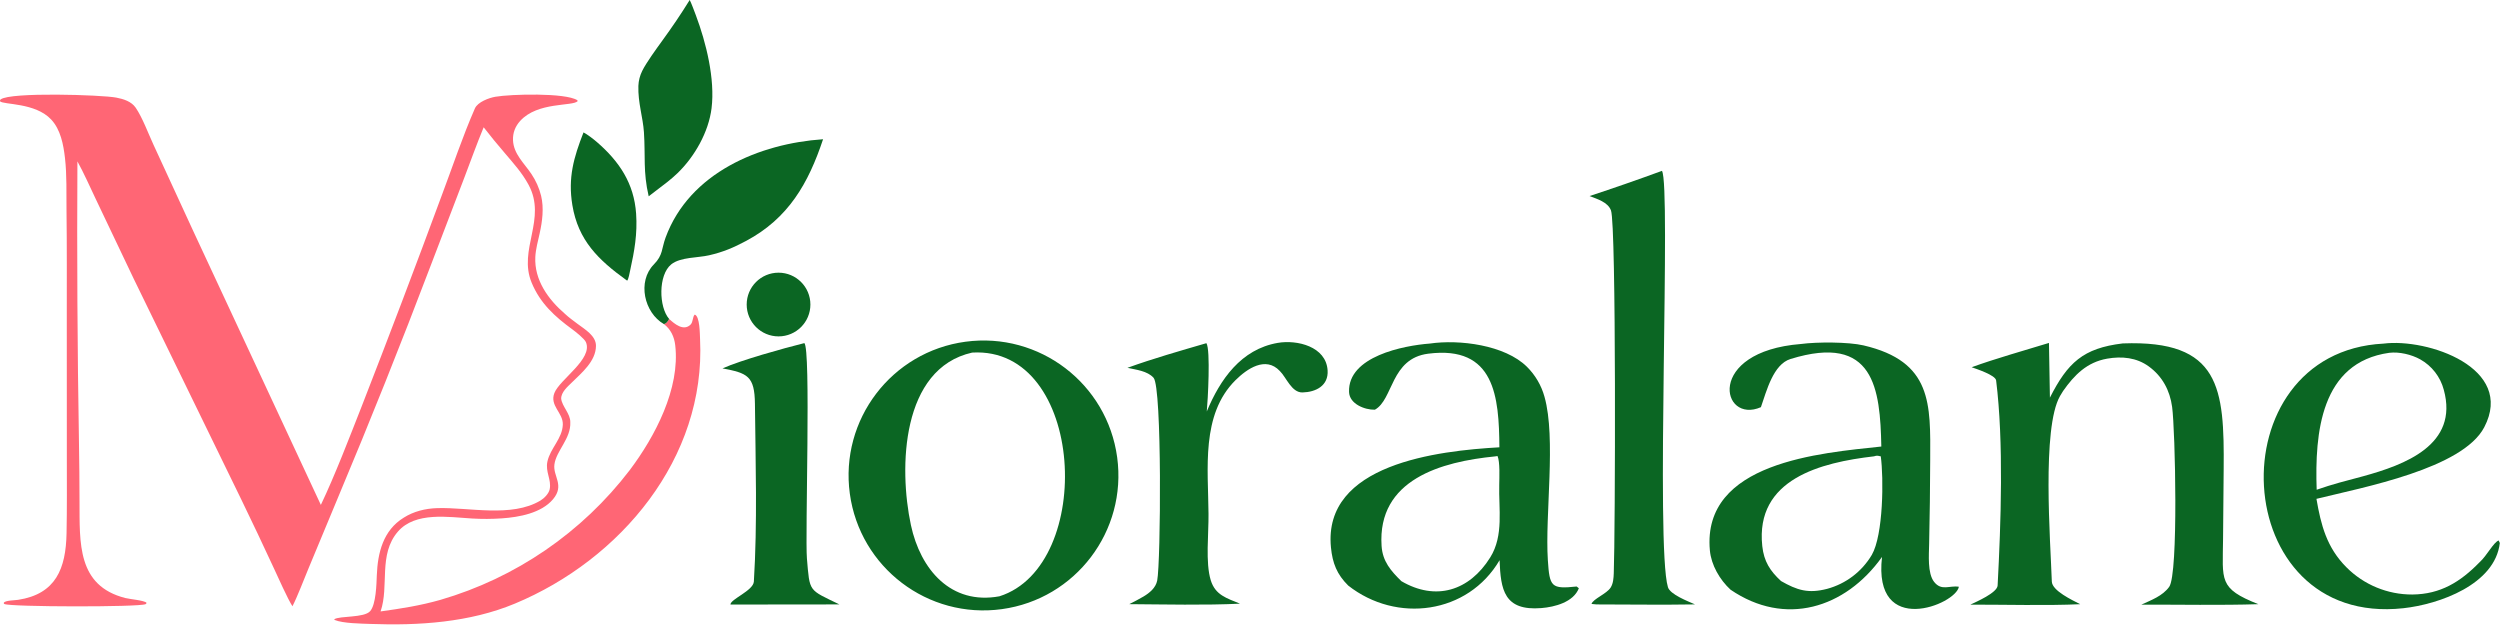
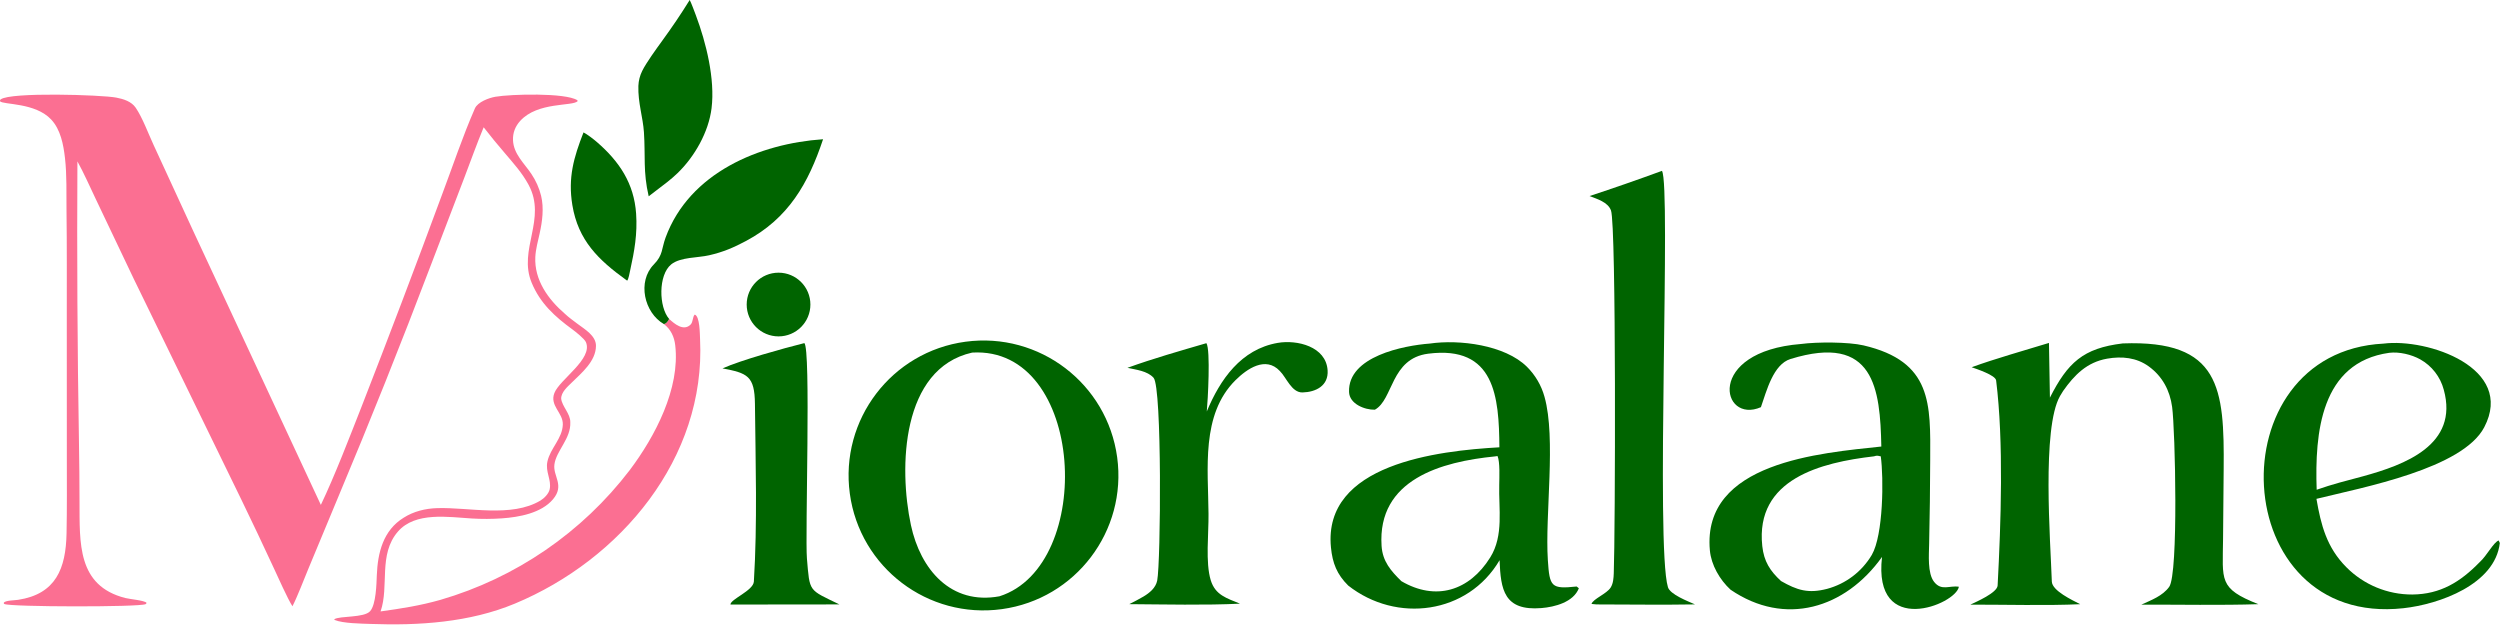
<svg xmlns="http://www.w3.org/2000/svg" width="981" height="245" viewBox="0 0 981 245" fill="none">
-   <path d="M125.904 198.12C131.391 186.643 137.236 171.378 141.902 159.513C152.637 131.981 163.126 104.354 173.362 76.634C177.639 65.277 181.499 53.625 186.352 42.545C187.462 40.012 191.892 38.4 194.382 37.968C200.415 36.921 221.79 36.339 226.54 39.318L226.678 39.697C224.653 41.815 210.99 39.867 204.114 47.451C202.185 49.577 201.183 52.142 201.302 55.022C201.524 60.42 205.707 64.053 208.514 68.253C210.282 70.872 211.576 73.782 212.335 76.85C213.489 81.669 212.816 86.837 211.758 91.603C211.107 94.537 210.21 97.831 210.061 100.783C209.6 109.885 215.117 117.493 221.713 123.175C223.254 124.617 224.929 125.792 226.601 127.064C229.375 129.174 233.899 131.687 233.86 135.739C233.799 141.764 228.287 146.261 224.328 150.15C222.742 151.708 220.176 153.878 220.204 156.437C220.568 159.553 223.864 162.339 223.784 165.705C224.074 172.097 218.268 176.845 217.551 182.243C216.932 186.919 221.654 190.387 217.004 195.91C212.419 201.362 203.677 202.943 196.939 203.405C193.03 203.676 189.106 203.695 185.194 203.459C176.018 202.917 162.967 200.705 156.14 208.599C148.356 217.598 152.791 230.007 149.336 239.926C157.586 238.768 164.781 237.665 172.834 235.381C202.393 226.772 228.423 208.931 247.112 184.469C257.031 171.305 266.959 152.455 264.957 135.445C264.572 132.164 263.227 129.247 260.55 127.192C261.716 126.748 261.938 126.198 262.573 125.15C264.616 127.05 268.206 130.088 270.96 127.393C272.027 126.35 271.723 124.293 272.618 123.446C274.641 124.1 274.605 131.121 274.704 133.114C276.995 179.826 243.484 219.623 201.989 236.878C184.229 244.261 164.328 245.536 145.287 244.831C141.561 244.681 134.694 244.639 131.33 243.284L131.154 242.995C133.455 241.575 142.809 242.511 145.221 239.842C147.578 237.235 147.73 229.068 147.86 225.768C148.211 216.87 150.355 208.104 158.405 203.146C162.301 200.668 166.872 199.533 171.568 199.388C183.996 199.007 200.716 203.188 212.048 196.431C213.519 195.553 215.329 193.748 215.694 191.987C216.474 188.24 213.928 185.179 214.802 181.126C215.939 175.85 220.683 172.109 220.851 166.574C220.988 161.961 215.612 159.235 217.534 154.24C219.594 148.884 232.783 140.853 229.908 134.246C229.338 132.937 225.933 130.221 224.611 129.257C217.737 124.245 211.976 119.045 208.617 110.923C203.22 97.879 214.676 85.958 207.403 72.5C204.85 67.775 201.566 64.19 198.117 60.114C195.253 56.797 192.479 53.407 189.79 49.946C187.165 56.263 184.652 63.275 182.205 69.706L169.095 103.978C157.459 134.638 145.289 165.093 132.591 195.326L120.967 223.269C119.342 227.179 116.577 234.414 114.754 237.889C113.007 235.278 108.908 226.067 107.427 222.895C103.285 213.95 99.064 205.042 94.765 196.174L52.52 109.493L37.568 78.083C35.527 73.821 32.649 67.348 30.377 63.333C30.166 100.201 30.37 137.071 30.99 173.935C31.119 181.526 31.189 189.119 31.2 196.709C31.288 213.063 30.234 229.85 49.19 234.669C50.962 235.119 56.574 235.577 57.487 236.523C57.353 236.934 57.458 236.906 57.107 237.074C54.619 238.275 4.145 238.193 1.734 237.018C1.656 236.981 1.587 236.927 1.513 236.883L1.522 236.423C2.464 235.561 5.684 235.591 7.115 235.372C21.976 233.088 25.84 223.04 26.114 209.316C26.312 199.414 26.229 189.474 26.227 179.606L26.208 124.967C26.203 110.819 26.278 96.664 26.097 82.517C26.01 75.756 26.271 68.683 25.494 61.978C24.891 56.77 23.813 50.905 20.108 46.922C13.839 40.182 1.323 41.173 0 39.739C0.032 39.354 -0.058 39.264 0.27 39.007C4.033 36.059 39.975 37.21 45.631 38.3C48.438 38.841 51.544 39.786 53.239 42.257C55.901 46.138 58.218 52.466 60.25 56.847L75.907 90.827L125.904 198.12Z" fill="#FF6675" />
-   <path d="M260.551 127.192C252.785 122.765 249.954 110.481 256.594 103.739C260.2 100.078 259.56 97.626 261.162 93.256C270.512 67.752 298.048 56.329 322.975 54.637C317.208 71.918 309.431 85.635 292.788 94.528C287.888 97.147 283.784 98.906 278.266 100.168C273.865 101.205 266.983 100.84 263.395 103.737C258.259 107.884 258.481 120.485 262.573 125.15C261.938 126.198 261.716 126.748 260.551 127.192Z" fill="#0B6623" />
-   <path d="M270.637 0C271.102 0.72 272.658 4.928 273.055 5.984C277.081 16.709 280.629 31.006 279.22 42.45C278.064 51.83 272.574 61.457 265.88 67.929C263.318 70.407 260.225 72.715 257.348 74.881L254.545 77.03C252.292 67.317 253.312 61.37 252.679 51.875C252.285 45.976 250.302 40.271 250.498 33.72C250.577 31.673 251.091 29.666 252.002 27.831C253.539 24.67 257.558 19.163 259.751 16.139C263.799 10.561 267.01 5.847 270.637 0Z" fill="#0B6623" />
-   <path d="M228.967 51.963C230.454 52.708 232.935 54.628 234.198 55.722C243.038 63.361 248.802 71.98 249.613 83.84C250.152 91.757 248.966 98.437 247.268 106.129C247.058 107.09 246.663 109.476 246.107 110.126L245.724 109.865C234.845 102.016 226.869 94.348 224.59 80.473C222.822 69.7 225.132 61.797 228.967 51.963Z" fill="#0B6623" />
-   <path d="M378.88 134.09C407.824 130.204 434.447 150.496 438.379 179.44C442.308 208.385 422.067 235.047 393.136 239.027C364.139 243.015 337.409 222.709 333.468 193.699C329.527 164.689 349.87 137.985 378.88 134.09ZM392.184 233.986C429.976 222.017 425.869 135.729 381.476 138.354C353.647 144.606 352.633 183.502 357.441 206.04C361.156 223.457 373.146 237.507 392.184 233.986Z" fill="#0B6623" />
-   <path d="M706.705 134.981C713.043 134.135 725.335 134.154 731.223 135.527C758.268 141.833 757.518 158.528 757.413 180.477C757.375 191.466 757.24 202.456 756.993 213.443C756.918 217.742 756.295 224.939 758.935 228.317C761.86 232.044 764.98 229.642 768.663 230.241C767.545 237.204 734.838 250.401 738.505 218.547C724.053 238.77 700.443 245.999 679.06 231.391C674.838 227.504 671.47 221.705 670.953 215.962C667.788 181.254 714.573 177.775 738.235 175.217C737.778 152.545 735.468 130.72 702.595 140.87C695.845 142.956 693.243 153.263 690.978 159.778C675.37 166.596 669.04 137.968 706.705 134.981ZM698.875 228C705.175 231.598 709.525 232.99 716.935 231.072C724.293 229.093 730.585 224.321 734.478 217.772C739.053 209.921 739.18 187.49 738.018 179.076C736.66 178.796 736.645 178.671 735.348 179.066C714.64 181.457 688.675 187.896 691.518 214.293C692.17 220.296 694.54 224.007 698.875 228Z" fill="#0B6623" />
-   <path d="M561.048 134.814C572.65 133.124 590.485 135.35 599.148 143.904C602.448 147.17 604.84 151.249 606.07 155.731C610.66 172.067 606.22 201.976 607.375 219.792C608.058 230.315 608.673 231.202 618.678 230.144L619.54 230.839C617.425 236.282 610.113 238.186 604.833 238.611C590.17 239.792 588.865 231.403 588.438 219.817C575.995 241.041 547.99 244.676 529.038 229.771C524.605 225.388 522.865 220.976 522.265 214.809C519.063 182.013 564.31 176.884 588.363 175.522C588.22 155.726 586.6 135.449 560.425 138.789C545.62 140.678 546.79 156.755 539.5 160.77C535.473 160.86 529.54 158.495 529.368 153.833C528.843 139.84 550.81 135.591 561.048 134.814ZM549.895 228.048C563.32 235.91 576.543 231.949 584.785 218.703C590.133 210.114 588.033 199.65 588.303 190.136C588.333 187.416 588.64 181.251 587.628 178.946L586.668 179.093C565.683 181.155 540.415 188.097 542.133 214.231C542.53 220.308 545.77 224.001 549.895 228.048Z" fill="#0B6623" />
-   <path d="M935.313 134.832C952.541 132.655 987.026 144.316 974.816 167.653C966.318 183.89 927.506 191.19 908.973 195.746C910.743 206.032 912.993 214.827 920.711 222.577C927.558 229.472 936.888 233.331 946.608 233.288C957.656 233.188 965.456 228.335 972.948 220.662C975.903 218.011 978.363 212.895 980.463 212.076L980.928 213.068C979.061 229.322 957.258 237.106 943.098 238.664C873.753 246.29 869.133 138.201 935.313 134.832ZM927.243 186.894C943.496 182.426 964.923 174.649 958.938 152.938C957.596 147.878 954.266 143.576 949.698 141.012C946.256 139.105 941.456 137.97 937.541 138.441C910.616 142.213 908.291 169.91 909.063 192.173C915.123 190.032 921.041 188.537 927.243 186.894Z" fill="#0B6623" />
-   <path d="M832.96 134.758C871.27 133.315 872.853 152.314 872.568 184.118L872.328 211.385C872.2 227.797 870.431 230.861 886.173 237.081C871.526 237.56 855.078 237.23 840.28 237.26C844.18 235.459 848.59 233.873 851.193 230.278C854.86 225.21 853.571 168.773 852.341 159.676C851.471 153.226 848.53 147.683 843.19 143.791C838.375 140.282 832.585 139.731 826.855 140.737C818.935 142.127 814.015 147.087 809.56 153.428C809.14 154.079 808.735 154.741 808.345 155.414C801.168 168.018 804.595 212.216 805.135 228.192C805.255 231.816 813.108 235.455 816.273 237.089C803.2 237.697 786.498 237.241 773.148 237.256C775.465 236.176 783.715 232.592 783.865 229.764C785.163 205.228 786.295 173.552 783.28 149.278C783.018 147.181 775.511 144.763 773.673 144.102C783.108 140.668 794.29 137.563 804.01 134.566L804.385 156.037C811.338 142.356 817.368 136.623 832.96 134.758Z" fill="#0B6623" />
-   <path d="M652.15 67.045C655.773 72.454 649.608 214.2 654.498 230.409C655.353 233.257 662.238 235.887 665.125 237.167C652.428 237.387 639.198 237.192 626.463 237.175L624.513 236.987C625.075 235.023 630.513 233.011 632.05 230.511C633.055 228.874 633.168 226.792 633.243 224.916C633.813 210.481 634.263 88.444 632.155 82.591C630.97 79.298 626.68 78.086 623.74 76.929C633.265 73.793 642.738 70.498 652.15 67.045Z" fill="#0B6623" />
-   <path d="M473.538 161.466C478.765 148.893 486.978 137.057 501.355 134.555C508.99 133.227 520.345 135.968 520.953 145.317C521.35 151.371 516.348 153.869 511.083 153.996C506.8 154.071 504.79 148.12 502.203 145.58C496.63 139.631 489.288 144.741 484.803 149.19C471.198 162.679 474.1 183.949 474.22 201.668C474.31 209.455 472.968 220.756 475.098 227.692C476.898 233.548 481.383 234.728 486.58 236.88C472.908 237.552 456.835 237.165 443.11 237.07C444.993 236.112 446.898 235.156 448.713 234.074C451.105 232.651 453.528 230.665 454.09 227.782C455.485 220.632 456.018 151.974 452.665 148.246C450.213 145.526 445.788 145.089 442.405 144.334C452.643 140.627 462.955 137.718 473.395 134.661C475.068 137.283 473.95 157.366 473.538 161.466Z" fill="#0B6623" />
-   <path d="M315.6 134.641C318.27 136.257 315.867 210.256 316.639 219.193C317.79 232.513 317.119 231.203 329.385 237.174L286.623 237.222C286.587 235.12 295.587 231.8 295.816 228.215C297.228 205.201 296.476 181.617 296.238 158.506C296.124 147.474 293.274 146.419 283.515 144.556C290.922 141.267 307.328 136.705 315.6 134.641Z" fill="#0B6623" />
-   <circle cx="305.5" cy="119.5" r="12.5" fill="#0B6623" />
+   <path d="M125.904 198.119C131.391 186.642 137.236 171.377 141.902 159.513C152.637 131.981 163.126 104.353 173.362 76.633C177.639 65.276 181.499 53.624 186.352 42.544C187.462 40.011 191.892 38.4 194.382 37.967C200.415 36.921 221.79 36.338 226.54 39.318L226.678 39.696C224.653 41.814 210.99 39.866 204.114 47.451C202.185 49.577 201.183 52.141 201.302 55.021C201.524 60.419 205.707 64.052 208.514 68.253C210.282 70.872 211.576 73.782 212.335 76.85C213.489 81.668 212.816 86.837 211.758 91.602C211.107 94.537 210.21 97.83 210.061 100.783C209.6 109.884 215.117 117.492 221.713 123.174C223.254 124.617 224.929 125.792 226.601 127.063C229.375 129.174 233.899 131.687 233.86 135.739C233.799 141.764 228.287 146.26 224.328 150.15C222.742 151.707 220.176 153.877 220.204 156.437C220.568 159.553 223.864 162.339 223.784 165.704C224.074 172.097 218.268 176.845 217.551 182.242C216.932 186.918 221.654 190.386 217.004 195.91C212.419 201.361 203.677 202.942 196.939 203.405C193.03 203.676 189.106 203.694 185.194 203.458C176.018 202.917 162.967 200.705 156.14 208.599C148.356 217.598 152.791 230.006 149.336 239.925C157.586 238.767 164.781 237.665 172.834 235.381C202.393 226.772 228.423 208.931 247.112 184.468C257.031 171.305 266.959 152.455 264.957 135.445C264.572 132.163 263.227 129.247 260.55 127.191C261.716 126.747 261.938 126.198 262.573 125.149C264.616 127.049 268.206 130.087 270.96 127.392C272.027 126.349 271.723 124.293 272.618 123.445C274.641 124.099 274.605 131.121 274.704 133.114C276.995 179.825 243.484 219.623 201.989 236.878C184.229 244.26 164.328 245.535 145.287 244.83C141.561 244.681 134.694 244.639 131.33 243.284L131.154 242.994C133.455 241.574 142.809 242.511 145.221 239.841C147.578 237.235 147.73 229.068 147.86 225.767C148.211 216.869 150.355 208.104 158.405 203.145C162.301 200.667 166.872 199.532 171.568 199.388C183.996 199.007 200.716 203.187 212.048 196.431C213.519 195.553 215.329 193.747 215.694 191.986C216.474 188.24 213.928 185.178 214.802 181.126C215.939 175.85 220.683 172.108 220.851 166.573C220.988 161.96 215.612 159.235 217.534 154.239C219.594 148.884 232.783 140.853 229.908 134.246C229.338 132.936 225.933 130.221 224.611 129.256C217.737 124.244 211.976 119.044 208.617 110.923C203.22 97.879 214.676 85.958 207.403 72.499C204.85 67.774 201.566 64.19 198.117 60.114C195.253 56.797 192.479 53.406 189.79 49.946C187.165 56.263 184.652 63.275 182.205 69.706L169.095 103.978C157.459 134.637 145.289 165.092 132.591 195.326L120.967 223.268C119.342 227.178 116.577 234.414 114.754 237.889C113.007 235.278 108.908 226.066 107.427 222.895C103.285 213.95 99.064 205.042 94.765 196.174L52.52 109.492L37.568 78.082C35.527 73.821 32.649 67.348 30.377 63.332C30.166 100.2 30.37 137.07 30.99 173.935C31.119 181.525 31.189 189.118 31.2 196.709C31.288 213.062 30.234 229.85 49.19 234.668C50.962 235.119 56.574 235.577 57.487 236.523C57.353 236.934 57.458 236.906 57.107 237.074C54.619 238.274 4.145 238.192 1.734 237.018C1.656 236.98 1.587 236.927 1.513 236.882L1.522 236.422C2.464 235.56 5.684 235.591 7.115 235.371C21.976 233.087 25.84 223.04 26.114 209.316C26.312 199.413 26.229 189.473 26.227 179.606L26.208 124.966C26.203 110.818 26.278 96.663 26.097 82.516C26.01 75.755 26.271 68.683 25.494 61.977C24.891 56.769 23.813 50.905 20.108 46.922C13.839 40.182 1.323 41.172 0 39.738C0.032 39.353 -0.058 39.263 0.27 39.007C4.033 36.059 39.975 37.209 45.631 38.3C48.438 38.841 51.544 39.785 53.239 42.257C55.901 46.137 58.218 52.466 60.25 56.847L75.907 90.826L125.904 198.119Z" fill="#FB6F92" />
+   <path d="M260.55 127.191C252.784 122.764 249.954 110.48 256.594 103.739C260.2 100.077 259.56 97.626 261.162 93.255C270.511 67.751 298.047 56.329 322.974 54.636C317.208 71.918 309.431 85.635 292.787 94.528C287.887 97.146 283.784 98.905 278.265 100.167C273.865 101.205 266.982 100.839 263.395 103.736C258.259 107.883 258.481 120.485 262.573 125.149C261.937 126.198 261.715 126.747 260.55 127.191Z" fill="#006400" />
+   <path d="M270.637 0C271.102 0.72 272.658 4.928 273.055 5.984C277.081 16.709 280.629 31.006 279.22 42.45C278.064 51.83 272.574 61.457 265.88 67.929C263.318 70.407 260.225 72.715 257.348 74.881L254.545 77.03C252.292 67.317 253.312 61.37 252.679 51.875C252.285 45.976 250.302 40.271 250.498 33.72C250.577 31.673 251.091 29.666 252.002 27.831C253.539 24.67 257.558 19.163 259.751 16.139C263.799 10.561 267.01 5.847 270.637 0Z" fill="#006400" />
+   <path d="M228.967 51.962C230.455 52.707 232.935 54.627 234.199 55.721C243.039 63.36 248.803 71.979 249.613 83.839C250.153 91.757 248.966 98.436 247.268 106.129C247.058 107.089 246.663 109.475 246.108 110.125L245.725 109.864C234.846 102.015 226.87 94.347 224.59 80.472C222.822 69.7 225.132 61.797 228.967 51.962Z" fill="#006400" />
+   <path d="M378.881 134.09C407.825 130.204 434.448 150.496 438.38 179.44C442.309 208.385 422.068 235.047 393.137 239.027C364.14 243.015 337.41 222.709 333.469 193.699C329.528 164.689 349.871 137.985 378.881 134.09ZM392.185 233.986C429.977 222.017 425.87 135.729 381.477 138.354C353.648 144.606 352.634 183.502 357.442 206.04C361.157 223.457 373.147 237.507 392.185 233.986Z" fill="#006400" />
+   <path d="M706.706 134.981C713.044 134.135 725.336 134.154 731.224 135.527C758.269 141.833 757.519 158.528 757.414 180.477C757.376 191.466 757.241 202.456 756.994 213.443C756.919 217.742 756.296 224.939 758.936 228.317C761.861 232.044 764.981 229.642 768.664 230.241C767.546 237.204 734.839 250.401 738.506 218.547C724.054 238.77 700.444 245.999 679.061 231.391C674.839 227.504 671.471 221.705 670.954 215.962C667.789 181.254 714.574 177.775 738.236 175.217C737.779 152.545 735.469 130.72 702.596 140.87C695.846 142.956 693.244 153.263 690.979 159.778C675.371 166.596 669.041 137.968 706.706 134.981ZM698.876 228C705.176 231.598 709.526 232.99 716.936 231.072C724.294 229.093 730.586 224.321 734.479 217.772C739.054 209.921 739.181 187.49 738.019 179.076C736.661 178.796 736.646 178.671 735.349 179.066C714.641 181.457 688.676 187.896 691.519 214.293C692.171 220.296 694.541 224.007 698.876 228Z" fill="#006400" />
+   <path d="M561.047 134.814C572.65 133.124 590.485 135.35 599.147 143.904C602.447 147.17 604.84 151.249 606.07 155.731C610.66 172.067 606.22 201.976 607.375 219.792C608.057 230.315 608.672 231.202 618.677 230.144L619.54 230.839C617.425 236.282 610.112 238.186 604.832 238.611C590.17 239.792 588.865 231.403 588.437 219.817C575.995 241.041 547.99 244.676 529.037 229.771C524.605 225.388 522.865 220.976 522.265 214.809C519.062 182.013 564.31 176.884 588.362 175.522C588.22 155.726 586.6 135.449 560.425 138.789C545.62 140.678 546.79 156.755 539.5 160.77C535.472 160.86 529.54 158.495 529.367 153.833C528.842 139.84 550.81 135.591 561.047 134.814ZM549.895 228.048C563.32 235.91 576.542 231.949 584.785 218.703C590.132 210.114 588.032 199.65 588.302 190.136C588.332 187.416 588.64 181.251 587.627 178.946L586.667 179.093C565.682 181.155 540.415 188.097 542.132 214.231C542.53 220.308 545.77 224.001 549.895 228.048Z" fill="#006400" />
+   <path d="M935.313 134.832C952.541 132.655 987.026 144.316 974.816 167.653C966.318 183.89 927.506 191.19 908.973 195.746C910.743 206.032 912.993 214.827 920.711 222.577C927.558 229.472 936.888 233.331 946.608 233.288C957.656 233.188 965.456 228.335 972.948 220.662C975.903 218.011 978.363 212.895 980.463 212.076L980.928 213.068C979.061 229.322 957.258 237.106 943.098 238.664C873.753 246.29 869.133 138.201 935.313 134.832ZM927.243 186.894C943.496 182.426 964.923 174.649 958.938 152.938C957.596 147.878 954.266 143.576 949.698 141.012C946.256 139.105 941.456 137.97 937.541 138.441C910.616 142.213 908.291 169.91 909.063 192.173C915.123 190.032 921.041 188.537 927.243 186.894Z" fill="#006400" />
+   <path d="M832.961 134.758C871.271 133.315 872.853 152.314 872.568 184.118L872.328 211.385C872.201 227.797 870.431 230.861 886.173 237.081C871.526 237.56 855.078 237.23 840.281 237.26C844.181 235.459 848.591 233.873 851.193 230.278C854.861 225.21 853.571 168.773 852.341 159.676C851.471 153.226 848.531 147.683 843.191 143.791C838.376 140.282 832.586 139.731 826.856 140.737C818.936 142.127 814.016 147.087 809.561 153.428C809.141 154.079 808.736 154.741 808.346 155.414C801.168 168.018 804.596 212.216 805.136 228.192C805.256 231.816 813.108 235.455 816.273 237.089C803.201 237.697 786.498 237.241 773.148 237.256C775.466 236.176 783.716 232.592 783.866 229.764C785.163 205.228 786.296 173.552 783.281 149.278C783.018 147.181 775.511 144.763 773.673 144.102C783.108 140.668 794.291 137.563 804.011 134.566L804.386 156.037C811.338 142.356 817.368 136.623 832.961 134.758Z" fill="#006400" />
+   <path d="M652.15 67.045C655.773 72.454 649.608 214.2 654.498 230.409C655.353 233.257 662.238 235.887 665.125 237.167C652.428 237.388 639.198 237.192 626.463 237.175L624.513 236.987C625.075 235.023 630.513 233.011 632.05 230.511C633.055 228.874 633.168 226.792 633.243 224.916C633.813 210.481 634.263 88.444 632.155 82.591C630.97 79.298 626.68 78.086 623.74 76.929C633.265 73.793 642.738 70.498 652.15 67.045Z" fill="#006400" />
+   <path d="M473.539 161.466C478.766 148.893 486.979 137.057 501.356 134.555C508.991 133.227 520.346 135.968 520.954 145.317C521.351 151.371 516.349 153.869 511.084 153.996C506.801 154.071 504.791 148.12 502.204 145.58C496.631 139.631 489.289 144.741 484.804 149.19C471.199 162.679 474.101 183.949 474.221 201.668C474.311 209.455 472.969 220.756 475.099 227.692C476.899 233.548 481.384 234.728 486.581 236.88C472.909 237.552 456.836 237.165 443.111 237.07C444.994 236.112 446.899 235.156 448.714 234.074C451.106 232.651 453.529 230.665 454.091 227.782C455.486 220.632 456.019 151.974 452.666 148.246C450.214 145.526 445.789 145.089 442.406 144.334C452.644 140.627 462.956 137.718 473.396 134.661C475.069 137.283 473.951 157.366 473.539 161.466Z" fill="#006400" />
+   <path d="M315.601 134.641C318.271 136.257 315.868 210.256 316.64 219.193C317.791 232.513 317.12 231.203 329.386 237.174L286.624 237.222C286.588 235.12 295.588 231.8 295.817 228.215C297.229 205.201 296.477 181.617 296.239 158.506C296.125 147.474 293.275 146.419 283.516 144.556C290.923 141.267 307.329 136.705 315.601 134.641Z" fill="#006400" />
+   <circle cx="305.5" cy="119.5" r="12.5" fill="#006400" />
</svg>
